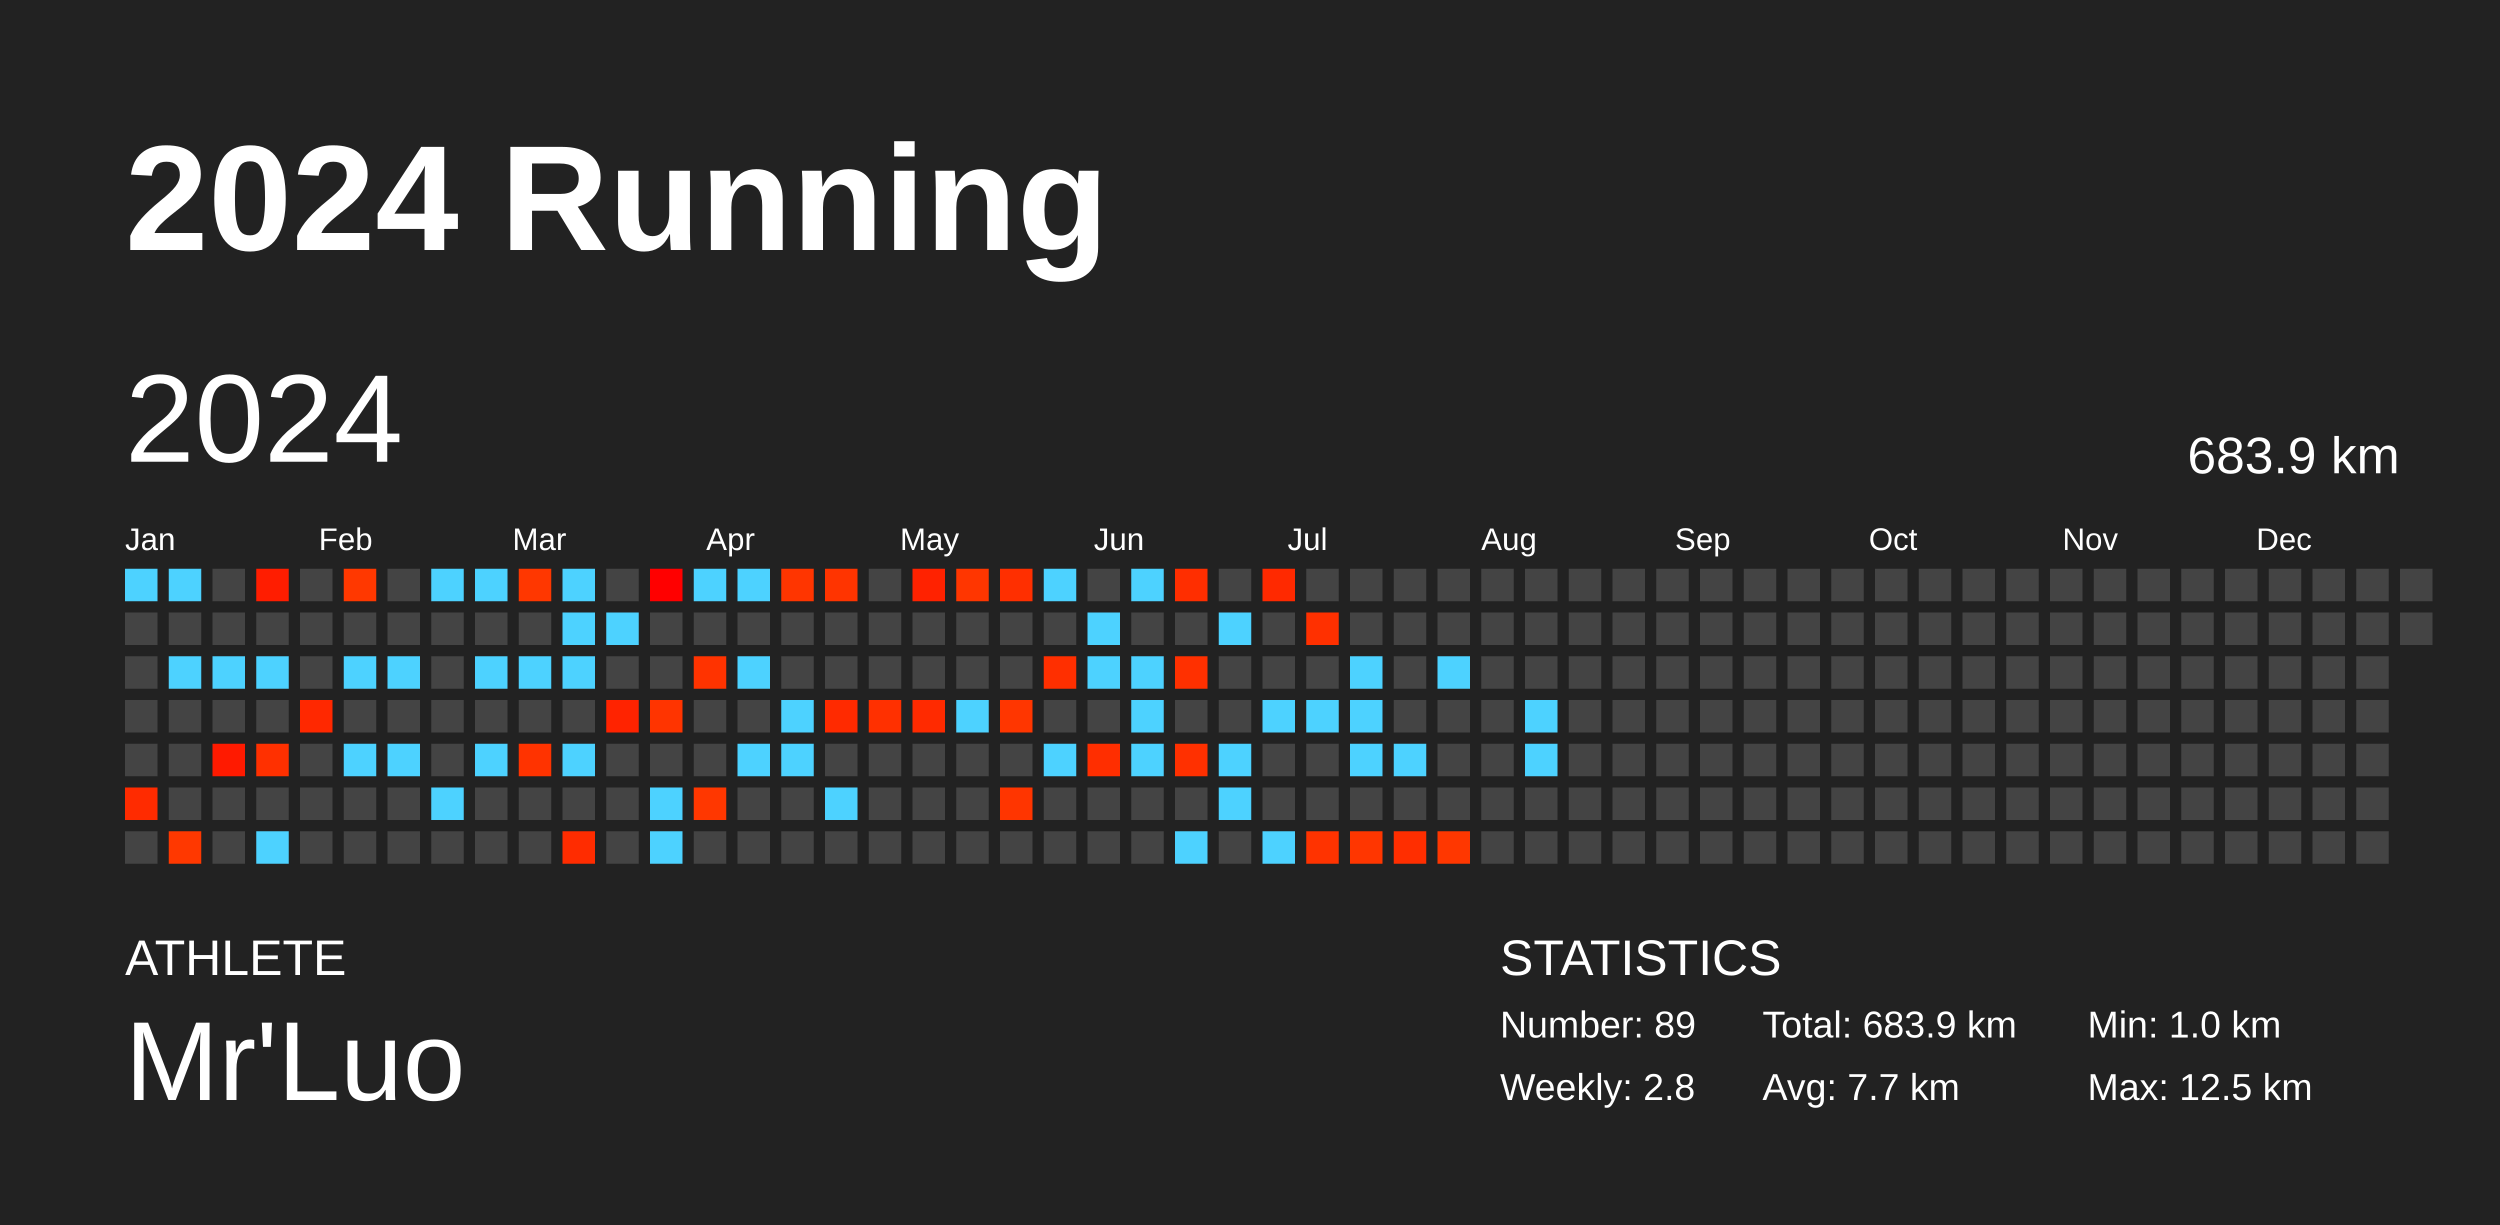
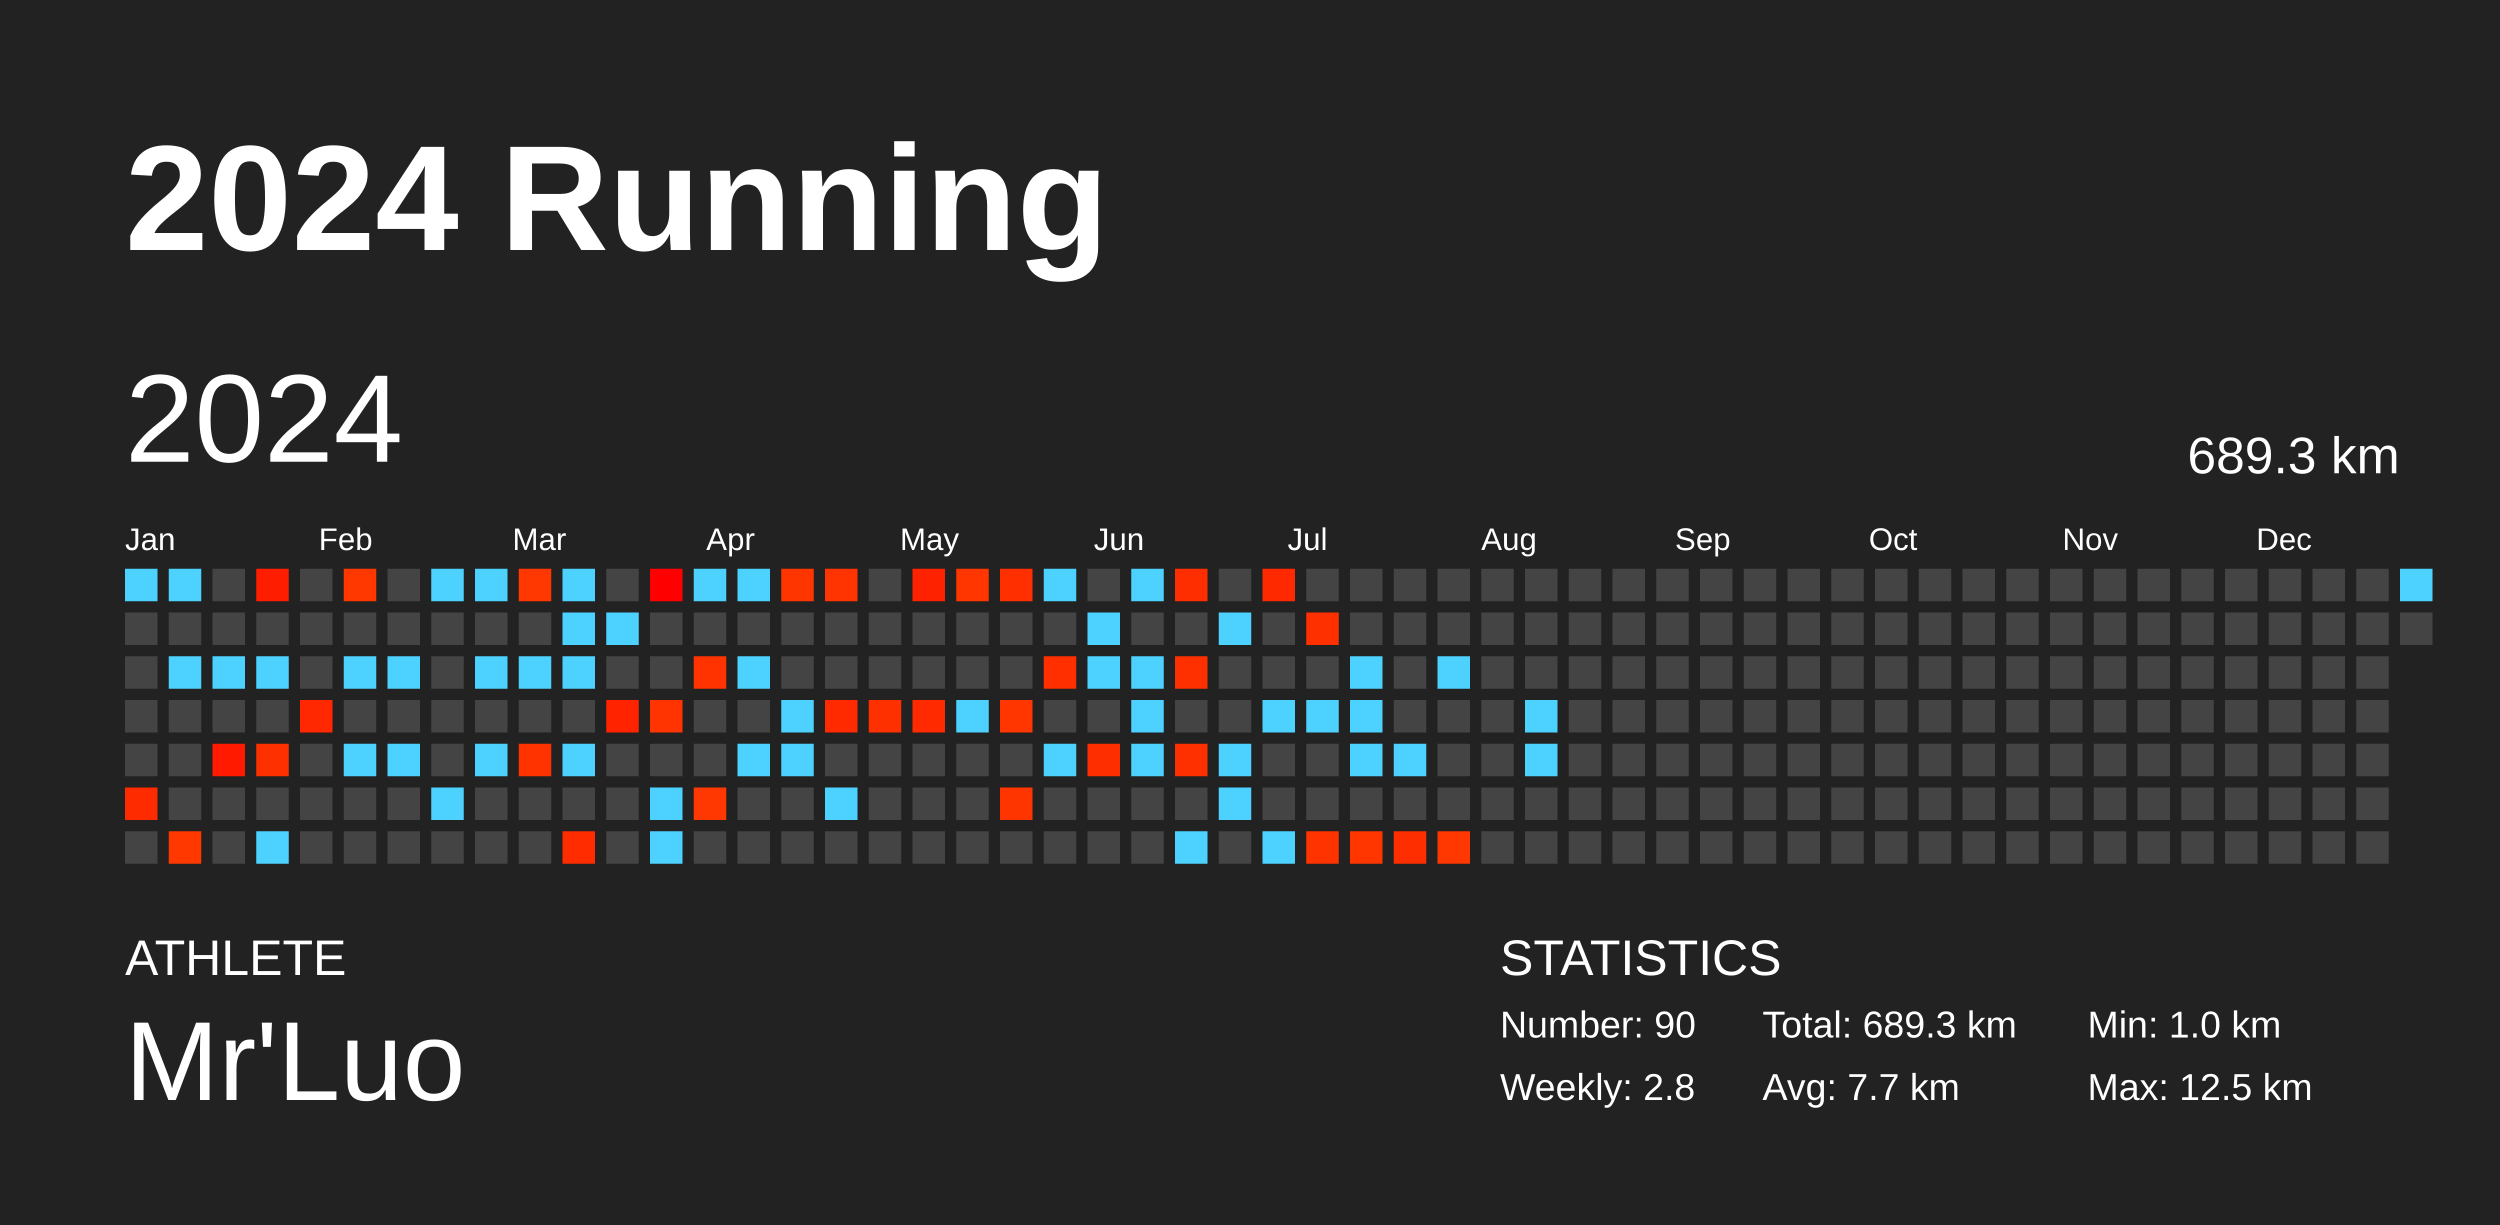
<svg xmlns="http://www.w3.org/2000/svg" baseProfile="full" height="98mm" version="1.1" viewBox="0,0,200,98" width="200mm">
  <defs />
  <rect fill="#222222" height="98" width="200" x="0" y="0" />
  <text fill="#FFFFFF" style="font-size:12px; font-family:Arial; font-weight:bold;" x="10" y="20">2024 Running</text>
  <text fill="#FFFFFF" style="font-size:4px; font-family:Arial" x="10" y="78">ATHLETE</text>
  <text fill="#FFFFFF" style="font-size:9px; font-family:Arial" x="10" y="88">Mr'Luo</text>
  <text fill="#FFFFFF" style="font-size:4px; font-family:Arial" x="120" y="78">STATISTICS</text>
-   <text fill="#FFFFFF" style="font-size:3px; font-family:Arial" x="120" y="83">Number: 89</text>
+   <text fill="#FFFFFF" style="font-size:3px; font-family:Arial" x="120" y="83">Number: 90</text>
  <text fill="#FFFFFF" style="font-size:3px; font-family:Arial" x="120" y="88">Weekly: 2.8</text>
-   <text fill="#FFFFFF" style="font-size:3px; font-family:Arial" x="141" y="83">Total: 683.9 km</text>
+   <text fill="#FFFFFF" style="font-size:3px; font-family:Arial" x="141" y="83">Total: 689.3 km</text>
  <text fill="#FFFFFF" style="font-size:3px; font-family:Arial" x="141" y="88">Avg: 7.7 km</text>
  <text fill="#FFFFFF" style="font-size:3px; font-family:Arial" x="167" y="83">Min: 1.0 km</text>
  <text fill="#FFFFFF" style="font-size:3px; font-family:Arial" x="167" y="88">Max: 12.5 km</text>
  <text dominant-baseline="hanging" fill="#FFFFFF" style="font-size:10.0px; font-family:Arial;" x="10" y="30">2024</text>
-   <text dominant-baseline="hanging" fill="#FFFFFF" style="font-size:4.125px; font-family:Arial;" x="175" y="35">683.9 km</text>
+   <text dominant-baseline="hanging" fill="#FFFFFF" style="font-size:4.125px; font-family:Arial;" x="175" y="35">689.3 km</text>
  <text fill="#FFFFFF" style="font-size:2.5px; font-family:Arial" x="10.0" y="44">Jan</text>
  <text fill="#FFFFFF" style="font-size:2.5px; font-family:Arial" x="25.5" y="44">Feb</text>
  <text fill="#FFFFFF" style="font-size:2.5px; font-family:Arial" x="41.0" y="44">Mar</text>
  <text fill="#FFFFFF" style="font-size:2.5px; font-family:Arial" x="56.5" y="44">Apr</text>
  <text fill="#FFFFFF" style="font-size:2.5px; font-family:Arial" x="72.0" y="44">May</text>
  <text fill="#FFFFFF" style="font-size:2.5px; font-family:Arial" x="87.5" y="44">Jun</text>
  <text fill="#FFFFFF" style="font-size:2.5px; font-family:Arial" x="103.0" y="44">Jul</text>
  <text fill="#FFFFFF" style="font-size:2.5px; font-family:Arial" x="118.5" y="44">Aug</text>
  <text fill="#FFFFFF" style="font-size:2.5px; font-family:Arial" x="134.0" y="44">Sep</text>
  <text fill="#FFFFFF" style="font-size:2.5px; font-family:Arial" x="149.5" y="44">Oct</text>
  <text fill="#FFFFFF" style="font-size:2.5px; font-family:Arial" x="165.0" y="44">Nov</text>
  <text fill="#FFFFFF" style="font-size:2.5px; font-family:Arial" x="180.5" y="44">Dec</text>
  <rect fill="#4dd2ff" height="2.6" width="2.6" x="10.0" y="45.5" />
  <rect fill="#444444" height="2.6" width="2.6" x="10.0" y="49.0" />
  <rect fill="#444444" height="2.6" width="2.6" x="10.0" y="52.5" />
  <rect fill="#444444" height="2.6" width="2.6" x="10.0" y="56.0" />
  <rect fill="#444444" height="2.6" width="2.6" x="10.0" y="59.5" />
  <rect fill="#ff2b00" height="2.6" width="2.6" x="10.0" y="63.0" />
  <rect fill="#444444" height="2.6" width="2.6" x="10.0" y="66.5" />
  <rect fill="#4dd2ff" height="2.6" width="2.6" x="13.5" y="45.5" />
  <rect fill="#444444" height="2.6" width="2.6" x="13.5" y="49.0" />
  <rect fill="#4dd2ff" height="2.6" width="2.6" x="13.5" y="52.5" />
  <rect fill="#444444" height="2.6" width="2.6" x="13.5" y="56.0" />
  <rect fill="#444444" height="2.6" width="2.6" x="13.5" y="59.5" />
  <rect fill="#444444" height="2.6" width="2.6" x="13.5" y="63.0" />
  <rect fill="#ff3800" height="2.6" width="2.6" x="13.5" y="66.5" />
  <rect fill="#444444" height="2.6" width="2.6" x="17.0" y="45.5" />
  <rect fill="#444444" height="2.6" width="2.6" x="17.0" y="49.0" />
  <rect fill="#4dd2ff" height="2.6" width="2.6" x="17.0" y="52.5" />
  <rect fill="#444444" height="2.6" width="2.6" x="17.0" y="56.0" />
  <rect fill="#ff1a00" height="2.6" width="2.6" x="17.0" y="59.5" />
  <rect fill="#444444" height="2.6" width="2.6" x="17.0" y="63.0" />
  <rect fill="#444444" height="2.6" width="2.6" x="17.0" y="66.5" />
  <rect fill="#ff1d00" height="2.6" width="2.6" x="20.5" y="45.5" />
  <rect fill="#444444" height="2.6" width="2.6" x="20.5" y="49.0" />
  <rect fill="#4dd2ff" height="2.6" width="2.6" x="20.5" y="52.5" />
  <rect fill="#444444" height="2.6" width="2.6" x="20.5" y="56.0" />
  <rect fill="#ff3000" height="2.6" width="2.6" x="20.5" y="59.5" />
  <rect fill="#444444" height="2.6" width="2.6" x="20.5" y="63.0" />
  <rect fill="#4dd2ff" height="2.6" width="2.6" x="20.5" y="66.5" />
  <rect fill="#444444" height="2.6" width="2.6" x="24.0" y="45.5" />
  <rect fill="#444444" height="2.6" width="2.6" x="24.0" y="49.0" />
  <rect fill="#444444" height="2.6" width="2.6" x="24.0" y="52.5" />
  <rect fill="#ff2800" height="2.6" width="2.6" x="24.0" y="56.0" />
  <rect fill="#444444" height="2.6" width="2.6" x="24.0" y="59.5" />
  <rect fill="#444444" height="2.6" width="2.6" x="24.0" y="63.0" />
  <rect fill="#444444" height="2.6" width="2.6" x="24.0" y="66.5" />
  <rect fill="#ff3800" height="2.6" width="2.6" x="27.5" y="45.5" />
  <rect fill="#444444" height="2.6" width="2.6" x="27.5" y="49.0" />
  <rect fill="#4dd2ff" height="2.6" width="2.6" x="27.5" y="52.5" />
  <rect fill="#444444" height="2.6" width="2.6" x="27.5" y="56.0" />
  <rect fill="#4dd2ff" height="2.6" width="2.6" x="27.5" y="59.5" />
  <rect fill="#444444" height="2.6" width="2.6" x="27.5" y="63.0" />
  <rect fill="#444444" height="2.6" width="2.6" x="27.5" y="66.5" />
  <rect fill="#444444" height="2.6" width="2.6" x="31.0" y="45.5" />
  <rect fill="#444444" height="2.6" width="2.6" x="31.0" y="49.0" />
  <rect fill="#4dd2ff" height="2.6" width="2.6" x="31.0" y="52.5" />
  <rect fill="#444444" height="2.6" width="2.6" x="31.0" y="56.0" />
  <rect fill="#4dd2ff" height="2.6" width="2.6" x="31.0" y="59.5" />
  <rect fill="#444444" height="2.6" width="2.6" x="31.0" y="63.0" />
  <rect fill="#444444" height="2.6" width="2.6" x="31.0" y="66.5" />
  <rect fill="#4dd2ff" height="2.6" width="2.6" x="34.5" y="45.5" />
  <rect fill="#444444" height="2.6" width="2.6" x="34.5" y="49.0" />
  <rect fill="#444444" height="2.6" width="2.6" x="34.5" y="52.5" />
  <rect fill="#444444" height="2.6" width="2.6" x="34.5" y="56.0" />
  <rect fill="#444444" height="2.6" width="2.6" x="34.5" y="59.5" />
  <rect fill="#4dd2ff" height="2.6" width="2.6" x="34.5" y="63.0" />
  <rect fill="#444444" height="2.6" width="2.6" x="34.5" y="66.5" />
  <rect fill="#4dd2ff" height="2.6" width="2.6" x="38.0" y="45.5" />
  <rect fill="#444444" height="2.6" width="2.6" x="38.0" y="49.0" />
  <rect fill="#4dd2ff" height="2.6" width="2.6" x="38.0" y="52.5" />
  <rect fill="#444444" height="2.6" width="2.6" x="38.0" y="56.0" />
  <rect fill="#4dd2ff" height="2.6" width="2.6" x="38.0" y="59.5" />
  <rect fill="#444444" height="2.6" width="2.6" x="38.0" y="63.0" />
  <rect fill="#444444" height="2.6" width="2.6" x="38.0" y="66.5" />
  <rect fill="#ff3700" height="2.6" width="2.6" x="41.5" y="45.5" />
  <rect fill="#444444" height="2.6" width="2.6" x="41.5" y="49.0" />
  <rect fill="#4dd2ff" height="2.6" width="2.6" x="41.5" y="52.5" />
  <rect fill="#444444" height="2.6" width="2.6" x="41.5" y="56.0" />
  <rect fill="#ff3300" height="2.6" width="2.6" x="41.5" y="59.5" />
  <rect fill="#444444" height="2.6" width="2.6" x="41.5" y="63.0" />
  <rect fill="#444444" height="2.6" width="2.6" x="41.5" y="66.5" />
  <rect fill="#4dd2ff" height="2.6" width="2.6" x="45.0" y="45.5" />
  <rect fill="#4dd2ff" height="2.6" width="2.6" x="45.0" y="49.0" />
  <rect fill="#4dd2ff" height="2.6" width="2.6" x="45.0" y="52.5" />
  <rect fill="#444444" height="2.6" width="2.6" x="45.0" y="56.0" />
  <rect fill="#4dd2ff" height="2.6" width="2.6" x="45.0" y="59.5" />
  <rect fill="#444444" height="2.6" width="2.6" x="45.0" y="63.0" />
  <rect fill="#ff2c00" height="2.6" width="2.6" x="45.0" y="66.5" />
  <rect fill="#444444" height="2.6" width="2.6" x="48.5" y="45.5" />
  <rect fill="#4dd2ff" height="2.6" width="2.6" x="48.5" y="49.0" />
  <rect fill="#444444" height="2.6" width="2.6" x="48.5" y="52.5" />
  <rect fill="#ff2300" height="2.6" width="2.6" x="48.5" y="56.0" />
  <rect fill="#444444" height="2.6" width="2.6" x="48.5" y="59.5" />
  <rect fill="#444444" height="2.6" width="2.6" x="48.5" y="63.0" />
  <rect fill="#444444" height="2.6" width="2.6" x="48.5" y="66.5" />
  <rect fill="#ff0000" height="2.6" width="2.6" x="52.0" y="45.5" />
  <rect fill="#444444" height="2.6" width="2.6" x="52.0" y="49.0" />
  <rect fill="#444444" height="2.6" width="2.6" x="52.0" y="52.5" />
  <rect fill="#ff3400" height="2.6" width="2.6" x="52.0" y="56.0" />
  <rect fill="#444444" height="2.6" width="2.6" x="52.0" y="59.5" />
  <rect fill="#4dd2ff" height="2.6" width="2.6" x="52.0" y="63.0" />
  <rect fill="#4dd2ff" height="2.6" width="2.6" x="52.0" y="66.5" />
  <rect fill="#4dd2ff" height="2.6" width="2.6" x="55.5" y="45.5" />
  <rect fill="#444444" height="2.6" width="2.6" x="55.5" y="49.0" />
  <rect fill="#ff3300" height="2.6" width="2.6" x="55.5" y="52.5" />
  <rect fill="#444444" height="2.6" width="2.6" x="55.5" y="56.0" />
  <rect fill="#444444" height="2.6" width="2.6" x="55.5" y="59.5" />
  <rect fill="#ff3700" height="2.6" width="2.6" x="55.5" y="63.0" />
  <rect fill="#444444" height="2.6" width="2.6" x="55.5" y="66.5" />
  <rect fill="#4dd2ff" height="2.6" width="2.6" x="59.0" y="45.5" />
  <rect fill="#444444" height="2.6" width="2.6" x="59.0" y="49.0" />
  <rect fill="#4dd2ff" height="2.6" width="2.6" x="59.0" y="52.5" />
  <rect fill="#444444" height="2.6" width="2.6" x="59.0" y="56.0" />
  <rect fill="#4dd2ff" height="2.6" width="2.6" x="59.0" y="59.5" />
  <rect fill="#444444" height="2.6" width="2.6" x="59.0" y="63.0" />
  <rect fill="#444444" height="2.6" width="2.6" x="59.0" y="66.5" />
  <rect fill="#ff3500" height="2.6" width="2.6" x="62.5" y="45.5" />
  <rect fill="#444444" height="2.6" width="2.6" x="62.5" y="49.0" />
  <rect fill="#444444" height="2.6" width="2.6" x="62.5" y="52.5" />
  <rect fill="#4dd2ff" height="2.6" width="2.6" x="62.5" y="56.0" />
  <rect fill="#4dd2ff" height="2.6" width="2.6" x="62.5" y="59.5" />
  <rect fill="#444444" height="2.6" width="2.6" x="62.5" y="63.0" />
  <rect fill="#444444" height="2.6" width="2.6" x="62.5" y="66.5" />
  <rect fill="#ff3400" height="2.6" width="2.6" x="66.0" y="45.5" />
  <rect fill="#444444" height="2.6" width="2.6" x="66.0" y="49.0" />
  <rect fill="#444444" height="2.6" width="2.6" x="66.0" y="52.5" />
  <rect fill="#ff2a00" height="2.6" width="2.6" x="66.0" y="56.0" />
  <rect fill="#444444" height="2.6" width="2.6" x="66.0" y="59.5" />
  <rect fill="#4dd2ff" height="2.6" width="2.6" x="66.0" y="63.0" />
  <rect fill="#444444" height="2.6" width="2.6" x="66.0" y="66.5" />
  <rect fill="#444444" height="2.6" width="2.6" x="69.5" y="45.5" />
  <rect fill="#444444" height="2.6" width="2.6" x="69.5" y="49.0" />
  <rect fill="#444444" height="2.6" width="2.6" x="69.5" y="52.5" />
  <rect fill="#ff3000" height="2.6" width="2.6" x="69.5" y="56.0" />
  <rect fill="#444444" height="2.6" width="2.6" x="69.5" y="59.5" />
  <rect fill="#444444" height="2.6" width="2.6" x="69.5" y="63.0" />
  <rect fill="#444444" height="2.6" width="2.6" x="69.5" y="66.5" />
  <rect fill="#ff2200" height="2.6" width="2.6" x="73.0" y="45.5" />
  <rect fill="#444444" height="2.6" width="2.6" x="73.0" y="49.0" />
  <rect fill="#444444" height="2.6" width="2.6" x="73.0" y="52.5" />
  <rect fill="#ff2a00" height="2.6" width="2.6" x="73.0" y="56.0" />
  <rect fill="#444444" height="2.6" width="2.6" x="73.0" y="59.5" />
  <rect fill="#444444" height="2.6" width="2.6" x="73.0" y="63.0" />
  <rect fill="#444444" height="2.6" width="2.6" x="73.0" y="66.5" />
  <rect fill="#ff3600" height="2.6" width="2.6" x="76.5" y="45.5" />
  <rect fill="#444444" height="2.6" width="2.6" x="76.5" y="49.0" />
  <rect fill="#444444" height="2.6" width="2.6" x="76.5" y="52.5" />
  <rect fill="#4dd2ff" height="2.6" width="2.6" x="76.5" y="56.0" />
  <rect fill="#444444" height="2.6" width="2.6" x="76.5" y="59.5" />
  <rect fill="#444444" height="2.6" width="2.6" x="76.5" y="63.0" />
  <rect fill="#444444" height="2.6" width="2.6" x="76.5" y="66.5" />
  <rect fill="#ff2f00" height="2.6" width="2.6" x="80.0" y="45.5" />
  <rect fill="#444444" height="2.6" width="2.6" x="80.0" y="49.0" />
  <rect fill="#444444" height="2.6" width="2.6" x="80.0" y="52.5" />
  <rect fill="#ff3600" height="2.6" width="2.6" x="80.0" y="56.0" />
  <rect fill="#444444" height="2.6" width="2.6" x="80.0" y="59.5" />
  <rect fill="#ff3500" height="2.6" width="2.6" x="80.0" y="63.0" />
  <rect fill="#444444" height="2.6" width="2.6" x="80.0" y="66.5" />
  <rect fill="#4dd2ff" height="2.6" width="2.6" x="83.5" y="45.5" />
  <rect fill="#444444" height="2.6" width="2.6" x="83.5" y="49.0" />
  <rect fill="#ff2f00" height="2.6" width="2.6" x="83.5" y="52.5" />
  <rect fill="#444444" height="2.6" width="2.6" x="83.5" y="56.0" />
  <rect fill="#4dd2ff" height="2.6" width="2.6" x="83.5" y="59.5" />
  <rect fill="#444444" height="2.6" width="2.6" x="83.5" y="63.0" />
  <rect fill="#444444" height="2.6" width="2.6" x="83.5" y="66.5" />
  <rect fill="#444444" height="2.6" width="2.6" x="87.0" y="45.5" />
  <rect fill="#4dd2ff" height="2.6" width="2.6" x="87.0" y="49.0" />
  <rect fill="#4dd2ff" height="2.6" width="2.6" x="87.0" y="52.5" />
  <rect fill="#444444" height="2.6" width="2.6" x="87.0" y="56.0" />
  <rect fill="#ff2e00" height="2.6" width="2.6" x="87.0" y="59.5" />
  <rect fill="#444444" height="2.6" width="2.6" x="87.0" y="63.0" />
  <rect fill="#444444" height="2.6" width="2.6" x="87.0" y="66.5" />
  <rect fill="#4dd2ff" height="2.6" width="2.6" x="90.5" y="45.5" />
  <rect fill="#444444" height="2.6" width="2.6" x="90.5" y="49.0" />
  <rect fill="#4dd2ff" height="2.6" width="2.6" x="90.5" y="52.5" />
  <rect fill="#4dd2ff" height="2.6" width="2.6" x="90.5" y="56.0" />
  <rect fill="#4dd2ff" height="2.6" width="2.6" x="90.5" y="59.5" />
  <rect fill="#444444" height="2.6" width="2.6" x="90.5" y="63.0" />
  <rect fill="#444444" height="2.6" width="2.6" x="90.5" y="66.5" />
  <rect fill="#ff2e00" height="2.6" width="2.6" x="94.0" y="45.5" />
  <rect fill="#444444" height="2.6" width="2.6" x="94.0" y="49.0" />
  <rect fill="#ff3000" height="2.6" width="2.6" x="94.0" y="52.5" />
  <rect fill="#444444" height="2.6" width="2.6" x="94.0" y="56.0" />
  <rect fill="#ff3000" height="2.6" width="2.6" x="94.0" y="59.5" />
  <rect fill="#444444" height="2.6" width="2.6" x="94.0" y="63.0" />
  <rect fill="#4dd2ff" height="2.6" width="2.6" x="94.0" y="66.5" />
  <rect fill="#444444" height="2.6" width="2.6" x="97.5" y="45.5" />
  <rect fill="#4dd2ff" height="2.6" width="2.6" x="97.5" y="49.0" />
  <rect fill="#444444" height="2.6" width="2.6" x="97.5" y="52.5" />
  <rect fill="#444444" height="2.6" width="2.6" x="97.5" y="56.0" />
  <rect fill="#4dd2ff" height="2.6" width="2.6" x="97.5" y="59.5" />
  <rect fill="#4dd2ff" height="2.6" width="2.6" x="97.5" y="63.0" />
  <rect fill="#444444" height="2.6" width="2.6" x="97.5" y="66.5" />
  <rect fill="#ff2900" height="2.6" width="2.6" x="101.0" y="45.5" />
  <rect fill="#444444" height="2.6" width="2.6" x="101.0" y="49.0" />
  <rect fill="#444444" height="2.6" width="2.6" x="101.0" y="52.5" />
  <rect fill="#4dd2ff" height="2.6" width="2.6" x="101.0" y="56.0" />
  <rect fill="#444444" height="2.6" width="2.6" x="101.0" y="59.5" />
  <rect fill="#444444" height="2.6" width="2.6" x="101.0" y="63.0" />
  <rect fill="#4dd2ff" height="2.6" width="2.6" x="101.0" y="66.5" />
  <rect fill="#444444" height="2.6" width="2.6" x="104.5" y="45.5" />
  <rect fill="#ff3000" height="2.6" width="2.6" x="104.5" y="49.0" />
  <rect fill="#444444" height="2.6" width="2.6" x="104.5" y="52.5" />
  <rect fill="#4dd2ff" height="2.6" width="2.6" x="104.5" y="56.0" />
  <rect fill="#444444" height="2.6" width="2.6" x="104.5" y="59.5" />
  <rect fill="#444444" height="2.6" width="2.6" x="104.5" y="63.0" />
  <rect fill="#ff3300" height="2.6" width="2.6" x="104.5" y="66.5" />
  <rect fill="#444444" height="2.6" width="2.6" x="108.0" y="45.5" />
  <rect fill="#444444" height="2.6" width="2.6" x="108.0" y="49.0" />
  <rect fill="#4dd2ff" height="2.6" width="2.6" x="108.0" y="52.5" />
  <rect fill="#4dd2ff" height="2.6" width="2.6" x="108.0" y="56.0" />
  <rect fill="#4dd2ff" height="2.6" width="2.6" x="108.0" y="59.5" />
  <rect fill="#444444" height="2.6" width="2.6" x="108.0" y="63.0" />
  <rect fill="#ff3600" height="2.6" width="2.6" x="108.0" y="66.5" />
  <rect fill="#444444" height="2.6" width="2.6" x="111.5" y="45.5" />
  <rect fill="#444444" height="2.6" width="2.6" x="111.5" y="49.0" />
  <rect fill="#444444" height="2.6" width="2.6" x="111.5" y="52.5" />
  <rect fill="#444444" height="2.6" width="2.6" x="111.5" y="56.0" />
  <rect fill="#4dd2ff" height="2.6" width="2.6" x="111.5" y="59.5" />
  <rect fill="#444444" height="2.6" width="2.6" x="111.5" y="63.0" />
  <rect fill="#ff2e00" height="2.6" width="2.6" x="111.5" y="66.5" />
  <rect fill="#444444" height="2.6" width="2.6" x="115.0" y="45.5" />
  <rect fill="#444444" height="2.6" width="2.6" x="115.0" y="49.0" />
  <rect fill="#4dd2ff" height="2.6" width="2.6" x="115.0" y="52.5" />
  <rect fill="#444444" height="2.6" width="2.6" x="115.0" y="56.0" />
  <rect fill="#444444" height="2.6" width="2.6" x="115.0" y="59.5" />
  <rect fill="#444444" height="2.6" width="2.6" x="115.0" y="63.0" />
  <rect fill="#ff3700" height="2.6" width="2.6" x="115.0" y="66.5" />
  <rect fill="#444444" height="2.6" width="2.6" x="118.5" y="45.5" />
  <rect fill="#444444" height="2.6" width="2.6" x="118.5" y="49.0" />
  <rect fill="#444444" height="2.6" width="2.6" x="118.5" y="52.5" />
  <rect fill="#444444" height="2.6" width="2.6" x="118.5" y="56.0" />
  <rect fill="#444444" height="2.6" width="2.6" x="118.5" y="59.5" />
  <rect fill="#444444" height="2.6" width="2.6" x="118.5" y="63.0" />
  <rect fill="#444444" height="2.6" width="2.6" x="118.5" y="66.5" />
  <rect fill="#444444" height="2.6" width="2.6" x="122.0" y="45.5" />
  <rect fill="#444444" height="2.6" width="2.6" x="122.0" y="49.0" />
  <rect fill="#444444" height="2.6" width="2.6" x="122.0" y="52.5" />
  <rect fill="#4dd2ff" height="2.6" width="2.6" x="122.0" y="56.0" />
  <rect fill="#4dd2ff" height="2.6" width="2.6" x="122.0" y="59.5" />
  <rect fill="#444444" height="2.6" width="2.6" x="122.0" y="63.0" />
  <rect fill="#444444" height="2.6" width="2.6" x="122.0" y="66.5" />
  <rect fill="#444444" height="2.6" width="2.6" x="125.5" y="45.5" />
  <rect fill="#444444" height="2.6" width="2.6" x="125.5" y="49.0" />
  <rect fill="#444444" height="2.6" width="2.6" x="125.5" y="52.5" />
  <rect fill="#444444" height="2.6" width="2.6" x="125.5" y="56.0" />
  <rect fill="#444444" height="2.6" width="2.6" x="125.5" y="59.5" />
  <rect fill="#444444" height="2.6" width="2.6" x="125.5" y="63.0" />
  <rect fill="#444444" height="2.6" width="2.6" x="125.5" y="66.5" />
  <rect fill="#444444" height="2.6" width="2.6" x="129.0" y="45.5" />
  <rect fill="#444444" height="2.6" width="2.6" x="129.0" y="49.0" />
  <rect fill="#444444" height="2.6" width="2.6" x="129.0" y="52.5" />
  <rect fill="#444444" height="2.6" width="2.6" x="129.0" y="56.0" />
  <rect fill="#444444" height="2.6" width="2.6" x="129.0" y="59.5" />
  <rect fill="#444444" height="2.6" width="2.6" x="129.0" y="63.0" />
  <rect fill="#444444" height="2.6" width="2.6" x="129.0" y="66.5" />
  <rect fill="#444444" height="2.6" width="2.6" x="132.5" y="45.5" />
  <rect fill="#444444" height="2.6" width="2.6" x="132.5" y="49.0" />
  <rect fill="#444444" height="2.6" width="2.6" x="132.5" y="52.5" />
  <rect fill="#444444" height="2.6" width="2.6" x="132.5" y="56.0" />
  <rect fill="#444444" height="2.6" width="2.6" x="132.5" y="59.5" />
  <rect fill="#444444" height="2.6" width="2.6" x="132.5" y="63.0" />
  <rect fill="#444444" height="2.6" width="2.6" x="132.5" y="66.5" />
  <rect fill="#444444" height="2.6" width="2.6" x="136.0" y="45.5" />
  <rect fill="#444444" height="2.6" width="2.6" x="136.0" y="49.0" />
  <rect fill="#444444" height="2.6" width="2.6" x="136.0" y="52.5" />
  <rect fill="#444444" height="2.6" width="2.6" x="136.0" y="56.0" />
  <rect fill="#444444" height="2.6" width="2.6" x="136.0" y="59.5" />
  <rect fill="#444444" height="2.6" width="2.6" x="136.0" y="63.0" />
  <rect fill="#444444" height="2.6" width="2.6" x="136.0" y="66.5" />
  <rect fill="#444444" height="2.6" width="2.6" x="139.5" y="45.5" />
  <rect fill="#444444" height="2.6" width="2.6" x="139.5" y="49.0" />
  <rect fill="#444444" height="2.6" width="2.6" x="139.5" y="52.5" />
  <rect fill="#444444" height="2.6" width="2.6" x="139.5" y="56.0" />
  <rect fill="#444444" height="2.6" width="2.6" x="139.5" y="59.5" />
  <rect fill="#444444" height="2.6" width="2.6" x="139.5" y="63.0" />
  <rect fill="#444444" height="2.6" width="2.6" x="139.5" y="66.5" />
  <rect fill="#444444" height="2.6" width="2.6" x="143.0" y="45.5" />
  <rect fill="#444444" height="2.6" width="2.6" x="143.0" y="49.0" />
  <rect fill="#444444" height="2.6" width="2.6" x="143.0" y="52.5" />
  <rect fill="#444444" height="2.6" width="2.6" x="143.0" y="56.0" />
  <rect fill="#444444" height="2.6" width="2.6" x="143.0" y="59.5" />
  <rect fill="#444444" height="2.6" width="2.6" x="143.0" y="63.0" />
  <rect fill="#444444" height="2.6" width="2.6" x="143.0" y="66.5" />
  <rect fill="#444444" height="2.6" width="2.6" x="146.5" y="45.5" />
  <rect fill="#444444" height="2.6" width="2.6" x="146.5" y="49.0" />
  <rect fill="#444444" height="2.6" width="2.6" x="146.5" y="52.5" />
  <rect fill="#444444" height="2.6" width="2.6" x="146.5" y="56.0" />
  <rect fill="#444444" height="2.6" width="2.6" x="146.5" y="59.5" />
  <rect fill="#444444" height="2.6" width="2.6" x="146.5" y="63.0" />
  <rect fill="#444444" height="2.6" width="2.6" x="146.5" y="66.5" />
  <rect fill="#444444" height="2.6" width="2.6" x="150.0" y="45.5" />
  <rect fill="#444444" height="2.6" width="2.6" x="150.0" y="49.0" />
  <rect fill="#444444" height="2.6" width="2.6" x="150.0" y="52.5" />
  <rect fill="#444444" height="2.6" width="2.6" x="150.0" y="56.0" />
  <rect fill="#444444" height="2.6" width="2.6" x="150.0" y="59.5" />
  <rect fill="#444444" height="2.6" width="2.6" x="150.0" y="63.0" />
  <rect fill="#444444" height="2.6" width="2.6" x="150.0" y="66.5" />
  <rect fill="#444444" height="2.6" width="2.6" x="153.5" y="45.5" />
  <rect fill="#444444" height="2.6" width="2.6" x="153.5" y="49.0" />
  <rect fill="#444444" height="2.6" width="2.6" x="153.5" y="52.5" />
  <rect fill="#444444" height="2.6" width="2.6" x="153.5" y="56.0" />
  <rect fill="#444444" height="2.6" width="2.6" x="153.5" y="59.5" />
  <rect fill="#444444" height="2.6" width="2.6" x="153.5" y="63.0" />
  <rect fill="#444444" height="2.6" width="2.6" x="153.5" y="66.5" />
  <rect fill="#444444" height="2.6" width="2.6" x="157.0" y="45.5" />
  <rect fill="#444444" height="2.6" width="2.6" x="157.0" y="49.0" />
  <rect fill="#444444" height="2.6" width="2.6" x="157.0" y="52.5" />
  <rect fill="#444444" height="2.6" width="2.6" x="157.0" y="56.0" />
  <rect fill="#444444" height="2.6" width="2.6" x="157.0" y="59.5" />
  <rect fill="#444444" height="2.6" width="2.6" x="157.0" y="63.0" />
  <rect fill="#444444" height="2.6" width="2.6" x="157.0" y="66.5" />
  <rect fill="#444444" height="2.6" width="2.6" x="160.5" y="45.5" />
  <rect fill="#444444" height="2.6" width="2.6" x="160.5" y="49.0" />
  <rect fill="#444444" height="2.6" width="2.6" x="160.5" y="52.5" />
  <rect fill="#444444" height="2.6" width="2.6" x="160.5" y="56.0" />
  <rect fill="#444444" height="2.6" width="2.6" x="160.5" y="59.5" />
  <rect fill="#444444" height="2.6" width="2.6" x="160.5" y="63.0" />
  <rect fill="#444444" height="2.6" width="2.6" x="160.5" y="66.5" />
  <rect fill="#444444" height="2.6" width="2.6" x="164.0" y="45.5" />
  <rect fill="#444444" height="2.6" width="2.6" x="164.0" y="49.0" />
  <rect fill="#444444" height="2.6" width="2.6" x="164.0" y="52.5" />
  <rect fill="#444444" height="2.6" width="2.6" x="164.0" y="56.0" />
  <rect fill="#444444" height="2.6" width="2.6" x="164.0" y="59.5" />
  <rect fill="#444444" height="2.6" width="2.6" x="164.0" y="63.0" />
  <rect fill="#444444" height="2.6" width="2.6" x="164.0" y="66.5" />
  <rect fill="#444444" height="2.6" width="2.6" x="167.5" y="45.5" />
  <rect fill="#444444" height="2.6" width="2.6" x="167.5" y="49.0" />
  <rect fill="#444444" height="2.6" width="2.6" x="167.5" y="52.5" />
  <rect fill="#444444" height="2.6" width="2.6" x="167.5" y="56.0" />
  <rect fill="#444444" height="2.6" width="2.6" x="167.5" y="59.5" />
  <rect fill="#444444" height="2.6" width="2.6" x="167.5" y="63.0" />
  <rect fill="#444444" height="2.6" width="2.6" x="167.5" y="66.5" />
  <rect fill="#444444" height="2.6" width="2.6" x="171.0" y="45.5" />
  <rect fill="#444444" height="2.6" width="2.6" x="171.0" y="49.0" />
  <rect fill="#444444" height="2.6" width="2.6" x="171.0" y="52.5" />
  <rect fill="#444444" height="2.6" width="2.6" x="171.0" y="56.0" />
  <rect fill="#444444" height="2.6" width="2.6" x="171.0" y="59.5" />
  <rect fill="#444444" height="2.6" width="2.6" x="171.0" y="63.0" />
  <rect fill="#444444" height="2.6" width="2.6" x="171.0" y="66.5" />
  <rect fill="#444444" height="2.6" width="2.6" x="174.5" y="45.5" />
  <rect fill="#444444" height="2.6" width="2.6" x="174.5" y="49.0" />
  <rect fill="#444444" height="2.6" width="2.6" x="174.5" y="52.5" />
  <rect fill="#444444" height="2.6" width="2.6" x="174.5" y="56.0" />
  <rect fill="#444444" height="2.6" width="2.6" x="174.5" y="59.5" />
  <rect fill="#444444" height="2.6" width="2.6" x="174.5" y="63.0" />
  <rect fill="#444444" height="2.6" width="2.6" x="174.5" y="66.5" />
  <rect fill="#444444" height="2.6" width="2.6" x="178.0" y="45.5" />
  <rect fill="#444444" height="2.6" width="2.6" x="178.0" y="49.0" />
  <rect fill="#444444" height="2.6" width="2.6" x="178.0" y="52.5" />
  <rect fill="#444444" height="2.6" width="2.6" x="178.0" y="56.0" />
  <rect fill="#444444" height="2.6" width="2.6" x="178.0" y="59.5" />
  <rect fill="#444444" height="2.6" width="2.6" x="178.0" y="63.0" />
  <rect fill="#444444" height="2.6" width="2.6" x="178.0" y="66.5" />
  <rect fill="#444444" height="2.6" width="2.6" x="181.5" y="45.5" />
  <rect fill="#444444" height="2.6" width="2.6" x="181.5" y="49.0" />
  <rect fill="#444444" height="2.6" width="2.6" x="181.5" y="52.5" />
  <rect fill="#444444" height="2.6" width="2.6" x="181.5" y="56.0" />
  <rect fill="#444444" height="2.6" width="2.6" x="181.5" y="59.5" />
  <rect fill="#444444" height="2.6" width="2.6" x="181.5" y="63.0" />
  <rect fill="#444444" height="2.6" width="2.6" x="181.5" y="66.5" />
  <rect fill="#444444" height="2.6" width="2.6" x="185.0" y="45.5" />
  <rect fill="#444444" height="2.6" width="2.6" x="185.0" y="49.0" />
  <rect fill="#444444" height="2.6" width="2.6" x="185.0" y="52.5" />
  <rect fill="#444444" height="2.6" width="2.6" x="185.0" y="56.0" />
  <rect fill="#444444" height="2.6" width="2.6" x="185.0" y="59.5" />
  <rect fill="#444444" height="2.6" width="2.6" x="185.0" y="63.0" />
  <rect fill="#444444" height="2.6" width="2.6" x="185.0" y="66.5" />
  <rect fill="#444444" height="2.6" width="2.6" x="188.5" y="45.5" />
  <rect fill="#444444" height="2.6" width="2.6" x="188.5" y="49.0" />
  <rect fill="#444444" height="2.6" width="2.6" x="188.5" y="52.5" />
  <rect fill="#444444" height="2.6" width="2.6" x="188.5" y="56.0" />
  <rect fill="#444444" height="2.6" width="2.6" x="188.5" y="59.5" />
  <rect fill="#444444" height="2.6" width="2.6" x="188.5" y="63.0" />
  <rect fill="#444444" height="2.6" width="2.6" x="188.5" y="66.5" />
-   <rect fill="#444444" height="2.6" width="2.6" x="192.0" y="45.5" />
+   <rect fill="#4dd2ff" height="2.6" width="2.6" x="192.0" y="45.5" />
  <rect fill="#444444" height="2.6" width="2.6" x="192.0" y="49.0" />
</svg>
